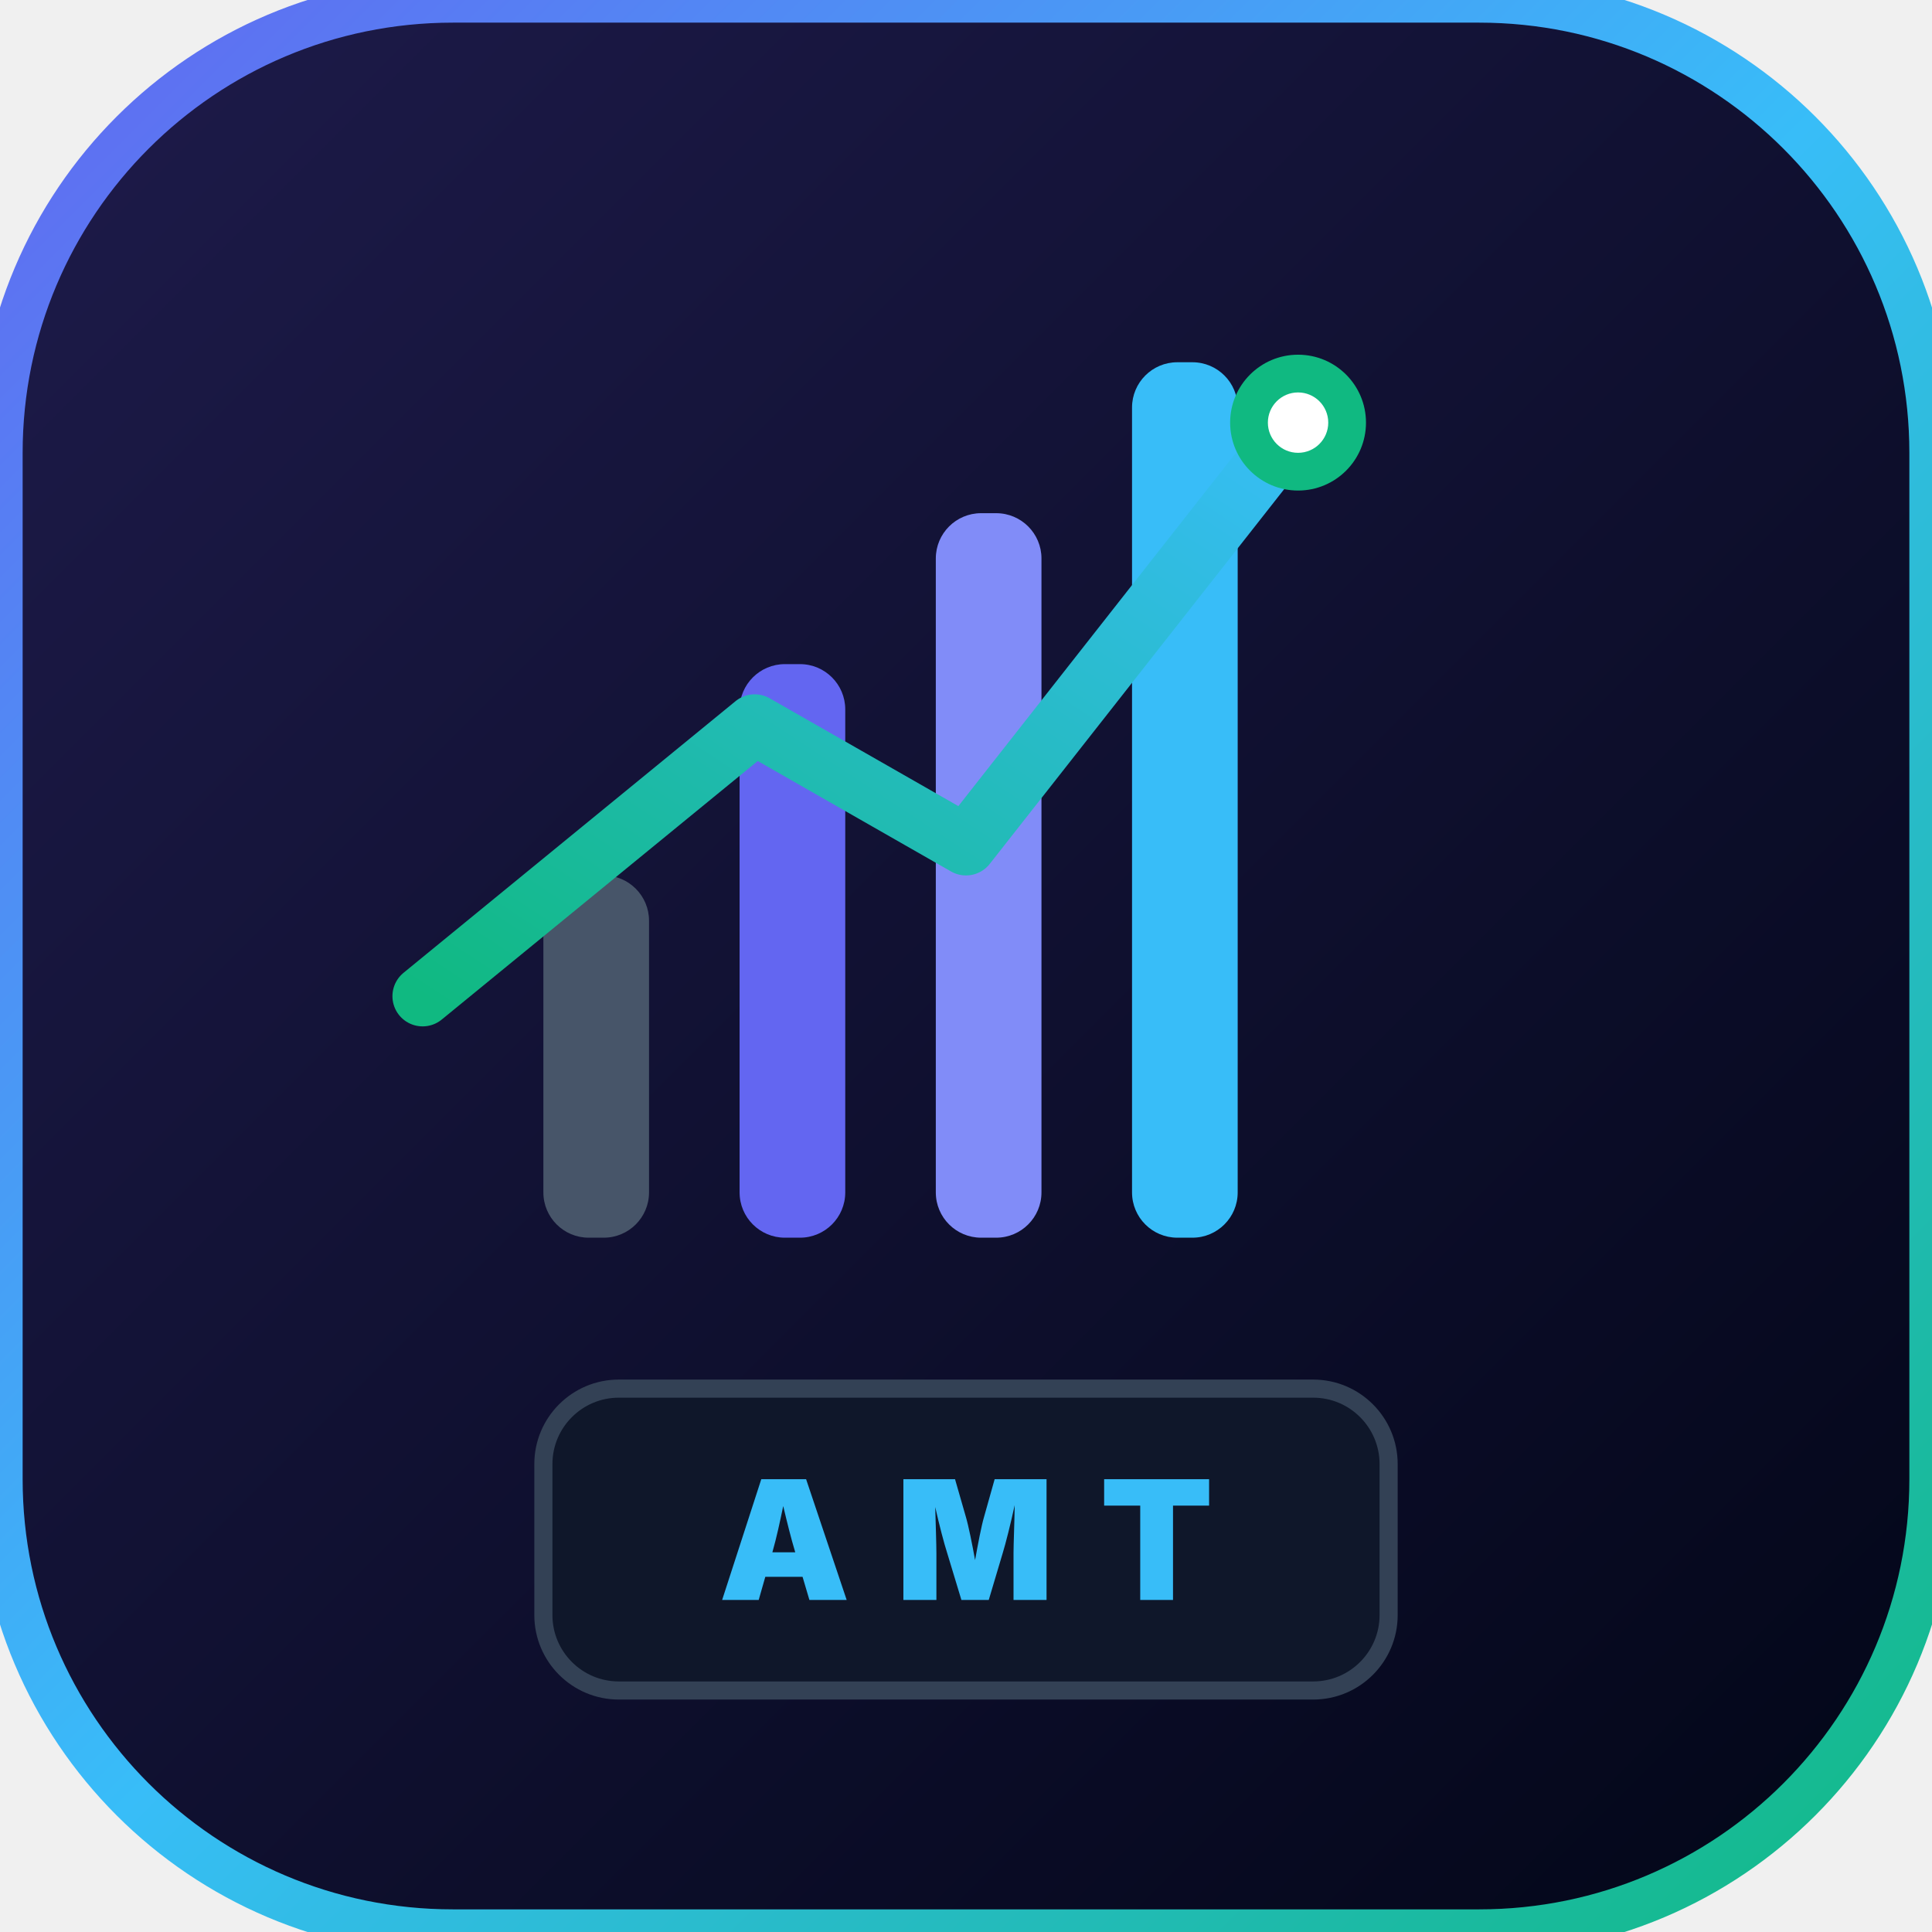
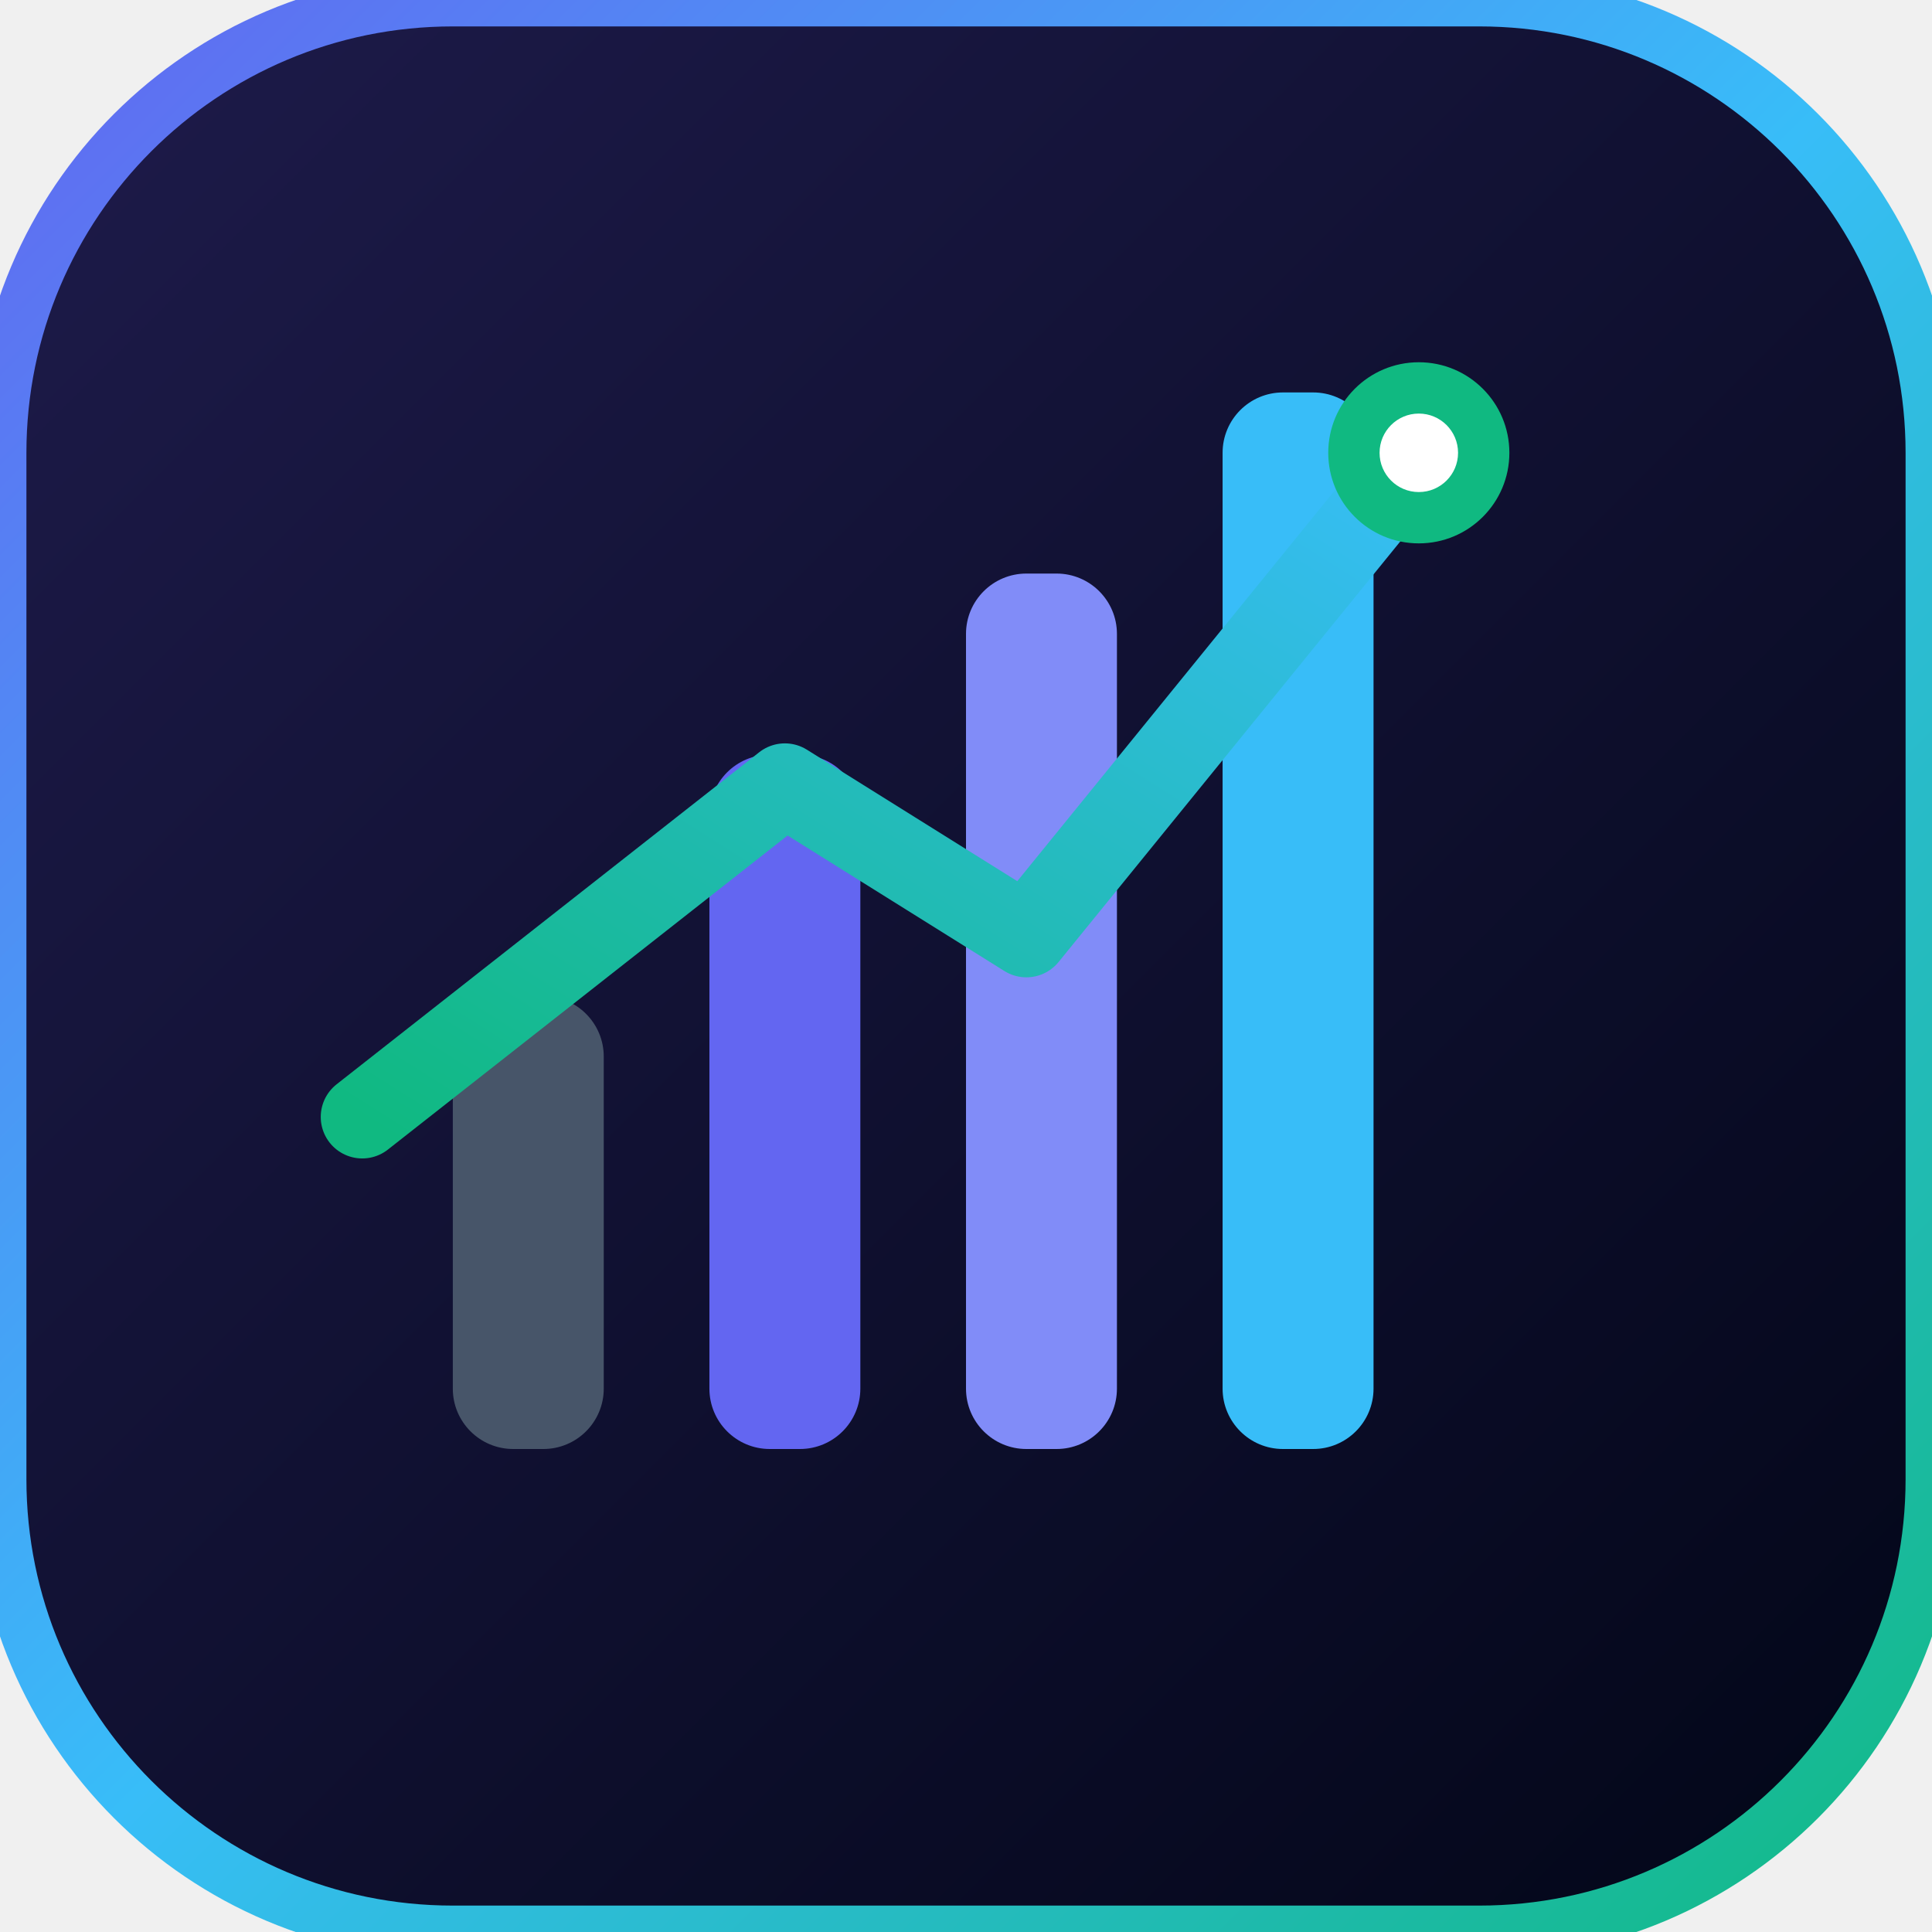
<svg xmlns="http://www.w3.org/2000/svg" viewBox="0 0 128 128" width="128" height="128" fill="none">
  <defs>
    <linearGradient id="icoGrad" x1="0%" y1="0%" x2="100%" y2="100%">
      <stop offset="0%" stop-color="#1E1B4B" />
      <stop offset="100%" stop-color="#020617" />
    </linearGradient>
    <linearGradient id="icoBorder" x1="0%" y1="0%" x2="100%" y2="100%">
      <stop offset="0%" stop-color="#6366F1" />
      <stop offset="50%" stop-color="#38BDF8" />
      <stop offset="100%" stop-color="#10B981" />
    </linearGradient>
    <linearGradient id="icoLine" x1="0%" y1="100%" x2="100%" y2="0%">
      <stop offset="0%" stop-color="#10B981" />
      <stop offset="100%" stop-color="#38BDF8" />
    </linearGradient>
  </defs>
-   <rect width="128" height="128" rx="30" fill="url(#icoGrad)" stroke="url(#icoBorder)" stroke-width="3" />
-   <rect x="36" y="58" width="7" height="24" rx="3" fill="#475569" />
-   <rect x="49" y="44" width="7" height="38" rx="3" fill="#6366F1" />
-   <rect x="62" y="34" width="7" height="48" rx="3" fill="#818CF8" />
-   <rect x="75" y="24" width="7" height="58" rx="3" fill="#38BDF8" />
-   <path d="M28 66 L50 48 L64 56 L86 28" stroke="url(#icoLine)" stroke-width="4" stroke-linecap="round" stroke-linejoin="round" />
-   <circle cx="86" cy="28" r="4.5" fill="#10B981" />
-   <circle cx="86" cy="28" r="2" fill="#FFFFFF" />
-   <rect x="36" y="92" width="56" height="20" rx="5" fill="#0F172A" stroke="#334155" stroke-width="1.2" />
-   <text x="64" y="106" font-family="system-ui, -apple-system, sans-serif" font-size="11" font-weight="900" fill="#38BDF8" letter-spacing="3" text-anchor="middle">
-     AMT
-   </text>
+   <rect width="128" height="128" rx="30" fill="url(#icoGrad)" stroke="url(#icoBorder)" stroke-width="3.5" />
+   <rect x="30" y="66" width="10" height="30" rx="4" fill="#475569" />
+   <rect x="47" y="50" width="10" height="46" rx="4" fill="#6366F1" />
+   <rect x="64" y="38" width="10" height="58" rx="4" fill="#818CF8" />
+   <rect x="81" y="26" width="10" height="70" rx="4" fill="#38BDF8" />
+   <path d="M24 74 L52 52 L68 62 L94 30" stroke="url(#icoLine)" stroke-width="5.5" stroke-linecap="round" stroke-linejoin="round" />
+   <circle cx="94" cy="30" r="6" fill="#10B981" />
+   <circle cx="94" cy="30" r="2.6" fill="#FFFFFF" />
</svg>
